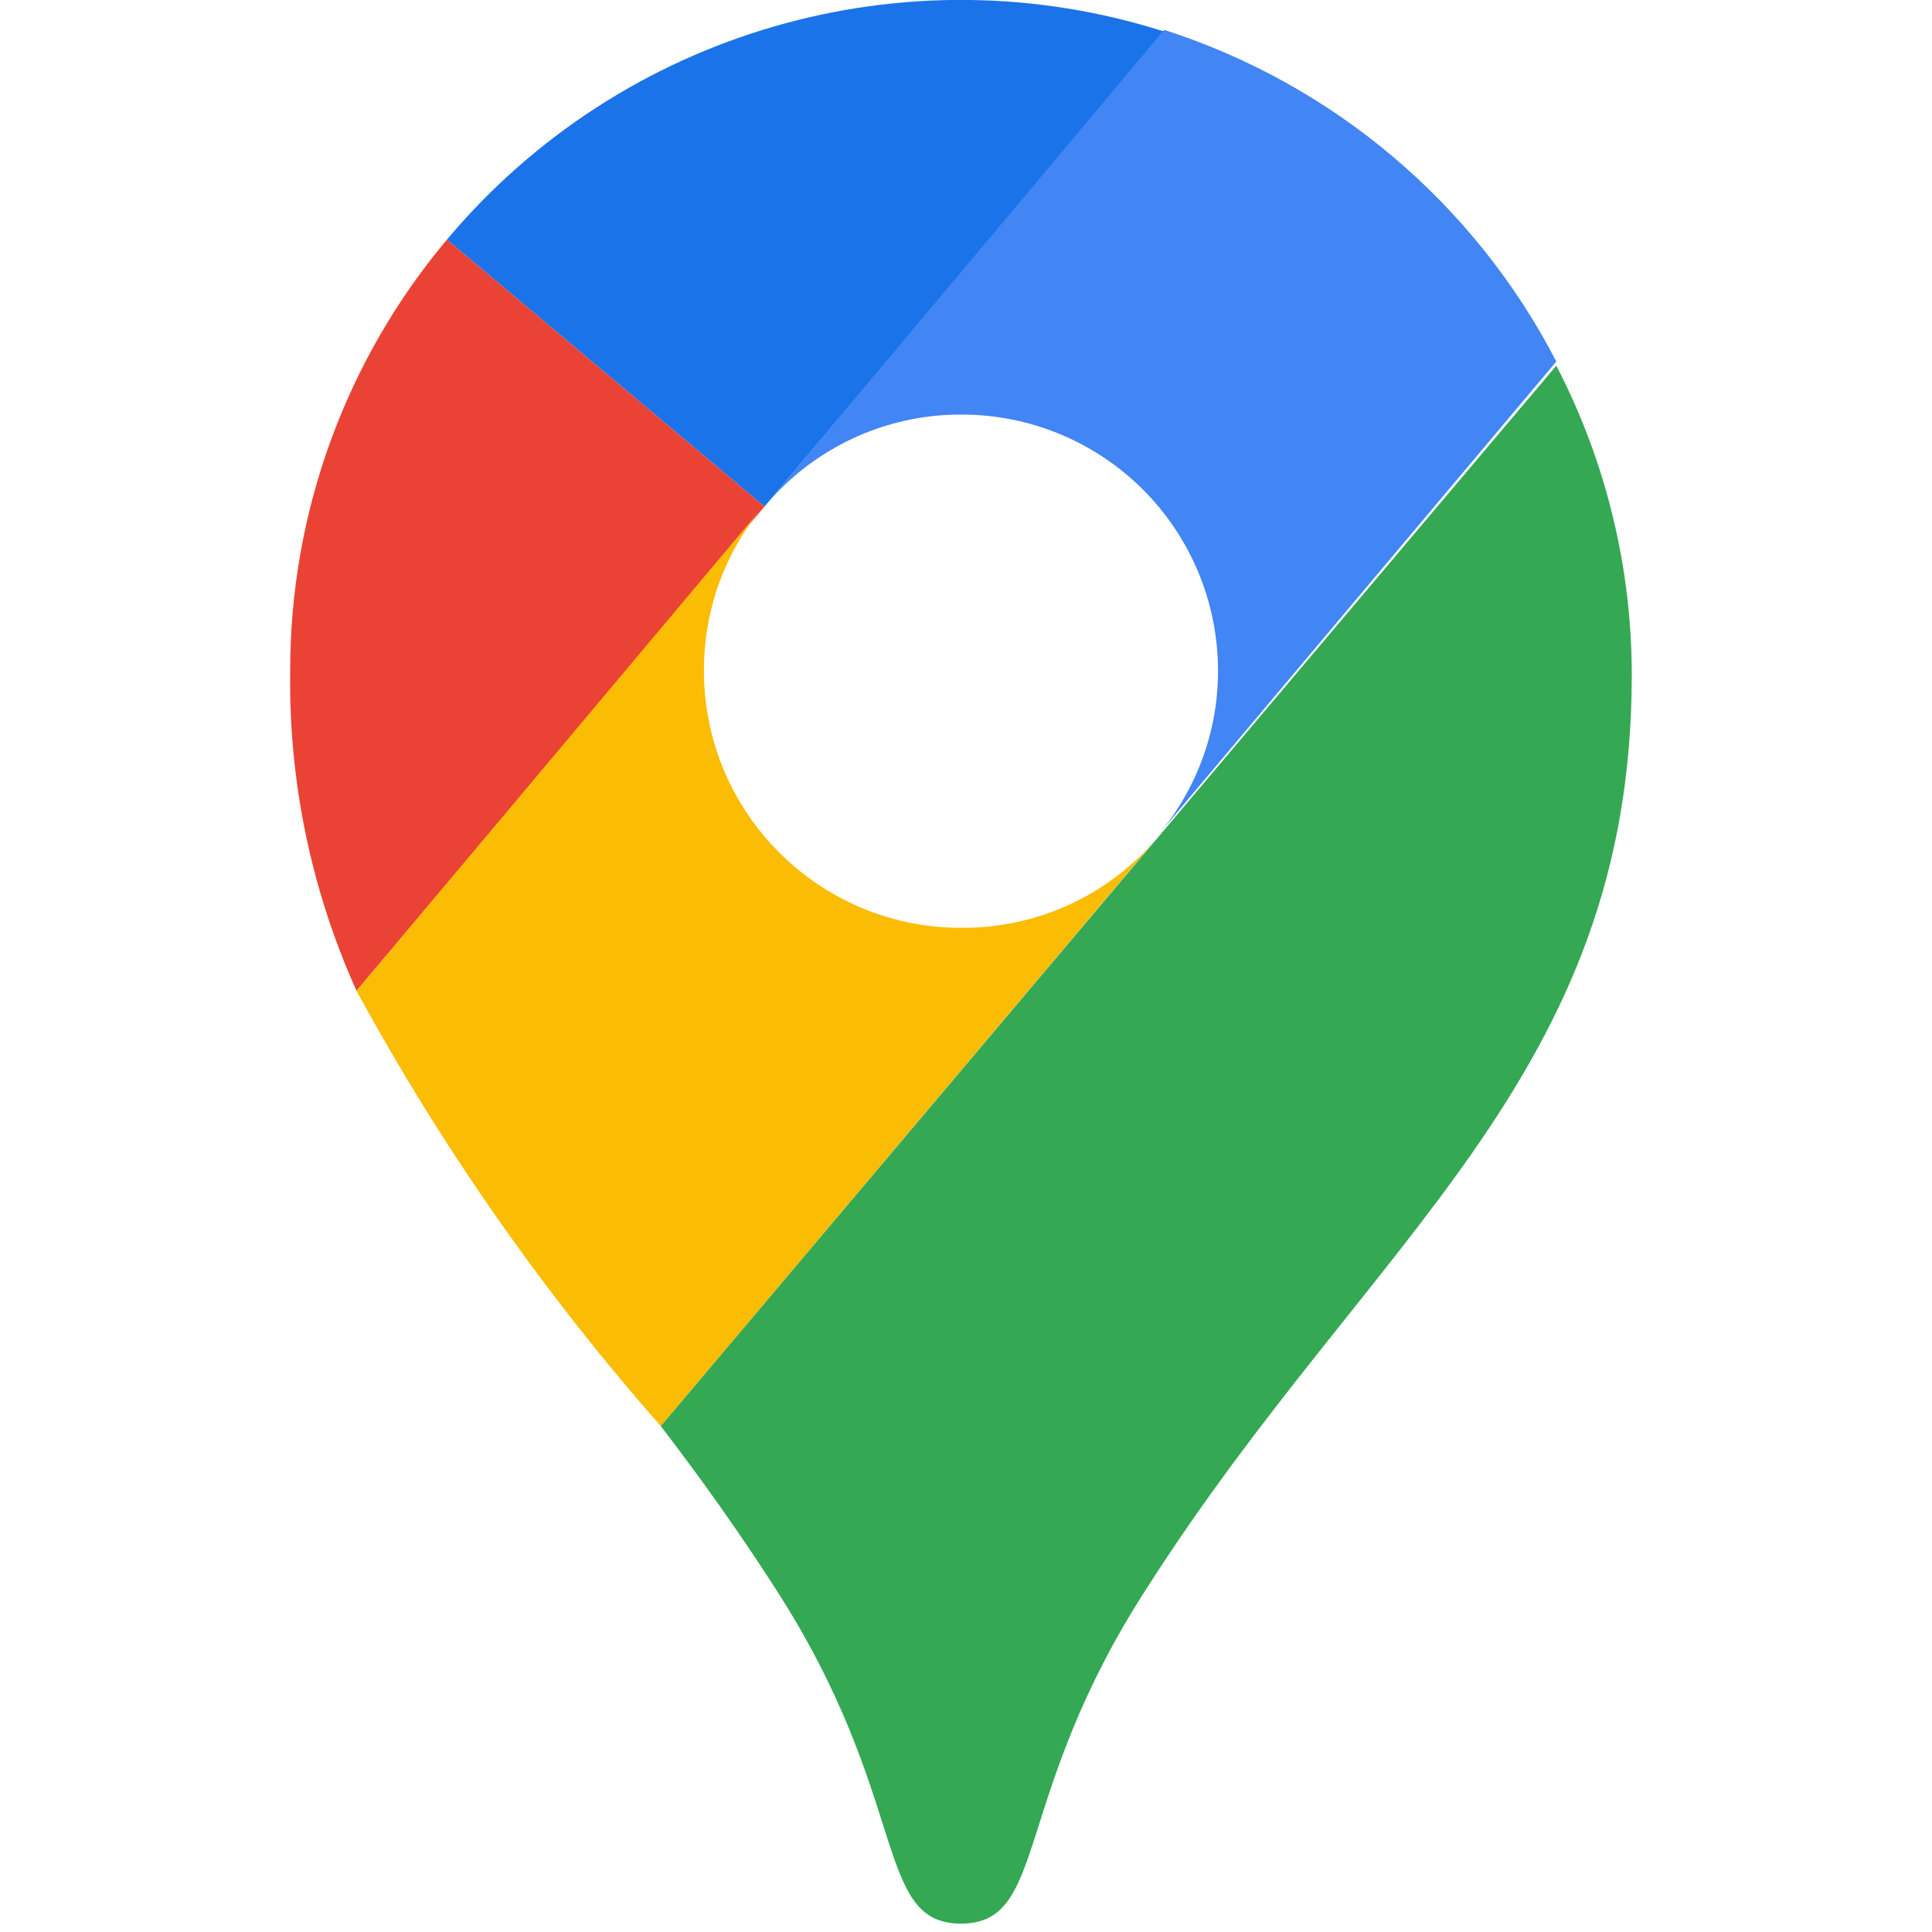
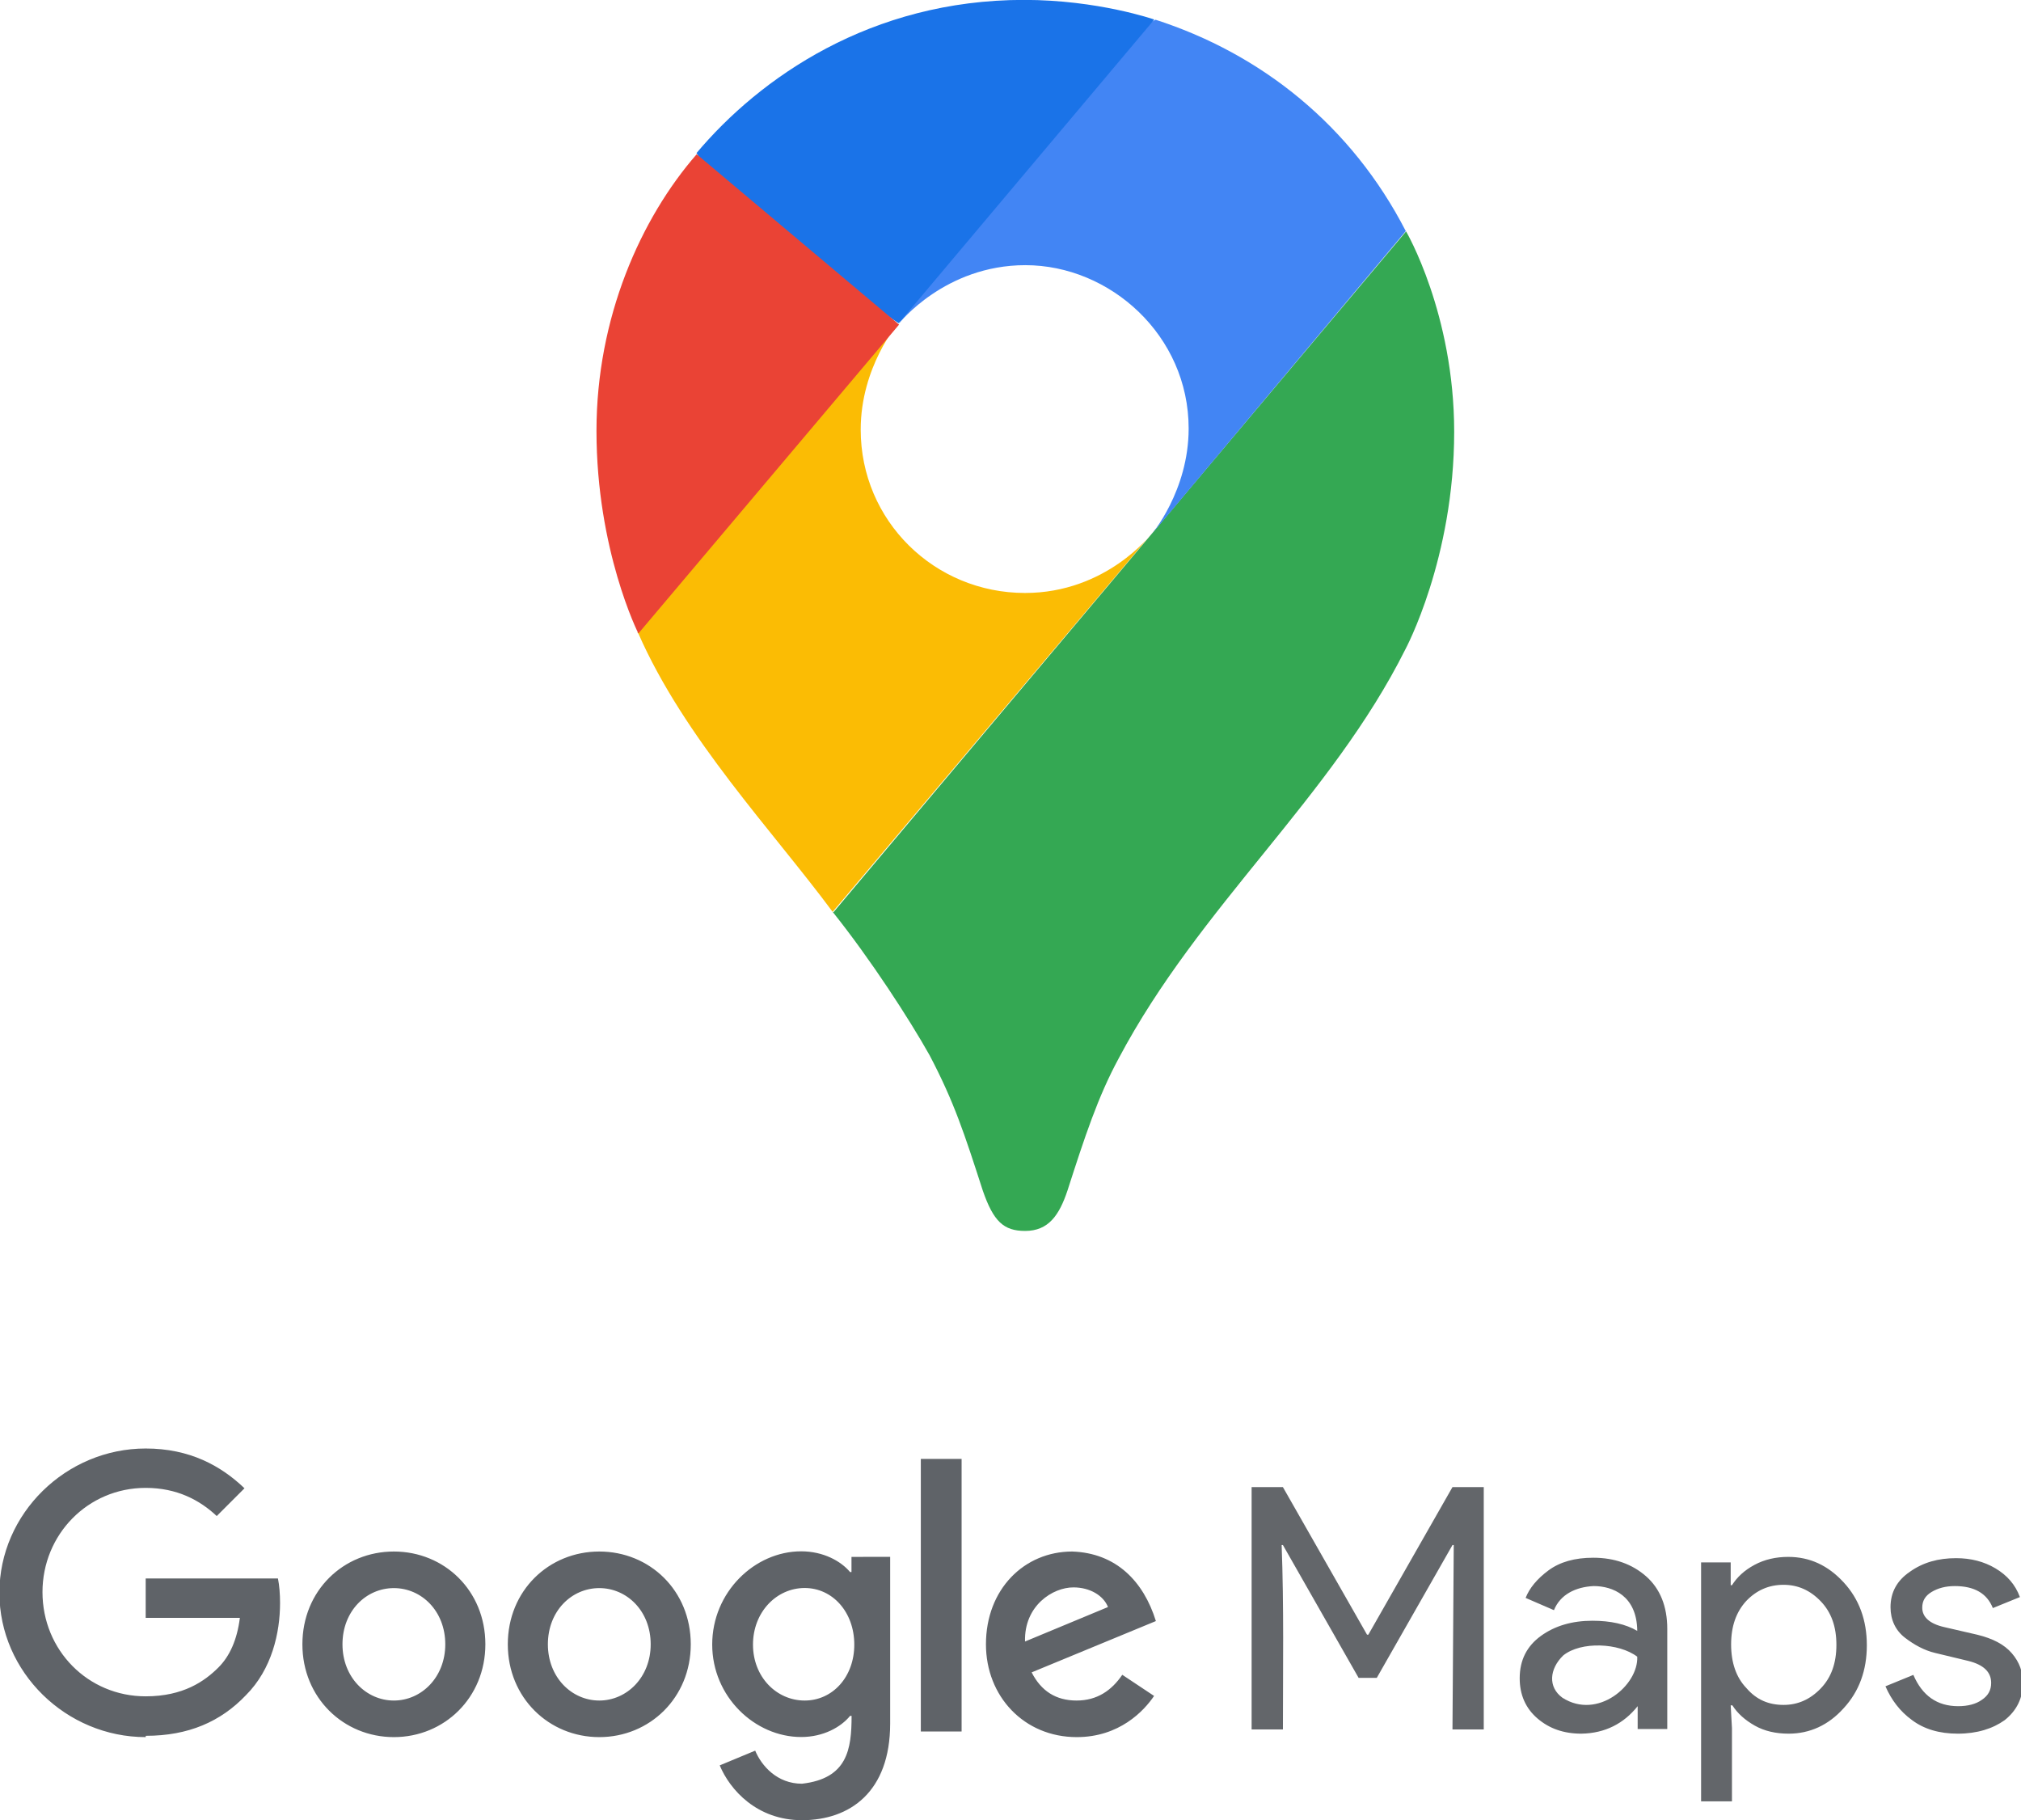
- <svg xmlns="http://www.w3.org/2000/svg" width="800px" height="800px" viewBox="0 0 24 24" id="Layer_1" data-name="Layer 1">
-   <defs>
-     <style>.cls-1{fill:#1a73e8;}.cls-2{fill:#ea4335;}.cls-3{fill:#4285f4;}.cls-4{fill:#fbbc04;}.cls-5{fill:#34a853;}</style>
-   </defs>
-   <g transform="scale(1.03, 1.03), translate(3.5, 0)">
-     <path class="cls-1" d="M14.45.78A8.09,8.09,0,0,0,5.8,3.29L9.63,6.51Z" transform="translate(-3.91 -0.4)" />
-     <path class="cls-2" d="M5.8,3.29a8.07,8.07,0,0,0-1.89,5.2,9.06,9.06,0,0,0,.8,3.86L9.63,6.51Z" transform="translate(-3.91 -0.4)" />
-     <path class="cls-3" d="M12,5.4a3.09,3.09,0,0,1,3.1,3.09,3.06,3.06,0,0,1-.74,2l4.82-5.73a8.12,8.12,0,0,0-4.73-4L9.63,6.51A3.07,3.07,0,0,1,12,5.4Z" transform="translate(-3.91 -0.4)" />
-     <path class="cls-4" d="M12,11.59a3.1,3.1,0,0,1-3.1-3.1,3.07,3.07,0,0,1,.73-2L4.71,12.35A28.67,28.67,0,0,0,8.38,17.6l6-7.11A3.07,3.07,0,0,1,12,11.59Z" transform="translate(-3.91 -0.4)" />
-     <path class="cls-5" d="M14.25,19.54c2.7-4.22,5.84-6.14,5.84-11a8.1,8.1,0,0,0-.91-3.73L8.38,17.6c.46.6.92,1.24,1.37,1.94C11.4,22.08,10.94,23.6,12,23.6S12.6,22.08,14.25,19.54Z" transform="translate(-3.91 -0.4)" />
-   </g>
+ <svg xmlns="http://www.w3.org/2000/svg" viewBox="0 0 2017 1816">
+   <path d="M1023 1638l82.8-34.4c-4.6-11.6-18.2-19.6-34.4-19.6-20.7-.1-49.4 18.2-48.4 54m97.2 33.3l31.6 21c-10.2 15.1-34.7 41.1-77.2 41.1-52.6 0-90.6-40.7-90.6-92.6 0-55.1 38.3-92.6 86.1-92.6 43.9 1.5 71.2 29.8 83.5 69.4l-124 51.2c9.5 18.6 24.2 28.1 44.9 28.1 20.6 0 35-10.2 45.5-25.6m-201 56.5h40.7v-272H919zm-66.4-86.7c0-32.6-21.8-56.5-49.5-56.5-28 0-51.6 23.9-51.6 56.5 0 32.3 23.5 55.8 51.6 55.8 27.8 0 49.5-23.5 49.5-55.8zm35.8-87.3v166c0 68.4-40.3 96.5-88 96.5-44.9 0-71.9-30.2-82.1-54.7l35.4-14.7c6.3 15.1 21.8 33 46.7 33 45.5-5.17 49.5-34.6 49.5-67.7h-1.5c-9.1 11.2-26.7 21.1-48.8 21.1-46.3 0-88.8-40.3-88.8-92.3 0-52.3 42.4-93 88.8-93 22.1 0 39.7 9.8 48.8 20.7h1.4v-15.1c0-.1 38.6-.1 38.6-.1zm-444 87c0-33.3-23.8-56.1-51.3-56.1-27.6 0-51.3 22.8-51.3 56.1 0 33 23.8 56.1 51.3 56.1s51.3-23.2 51.3-56.1m40 0c0 53.3-41 92.6-91.3 92.6s-91.3-39.3-91.3-92.6c0-53.7 41-92.6 91.3-92.6s91.3 38.9 91.3 92.6m165 0c0-33.3-23.8-56.1-51.3-56.1-27.6 0-51.3 22.8-51.3 56.1 0 33 23.8 56.1 51.3 56.1s51.3-23.2 51.3-56.1m40 0c0 53.3-41 92.6-91.3 92.6s-91.3-39.3-91.3-92.6c0-53.7 41-92.6 91.3-92.6s91.3 38.9 91.3 92.6m-544 92.6c-79.2 0-146-64.6-146-144 0-79.3 66.7-144 146-144 43.9 0 75.1 17.2 98.6 39.7l-27.7 27.7c-16.8-15.8-39.6-28.1-70.9-28.1-57.9 0-103 46.7-103 104 0 57.9 45.3 104 103 104 37.5 0 58.9-15.1 72.6-28.8 11.2-11.2 18.6-27.4 21.4-49.5h-94v-39.3h132c1.4 7 2.1 15.4 2.1 24.5 0 29.5-8.1 66-34 91.9-25.2 26.5-57.5 40.6-100 40.6" fill="#5f6368" fill-rule="evenodd" />
+   <path d="M1249.14 1725.74v-241.806h31.228l83.978 147.278h1.266l83.978-147.278h31.228v241.806H1449.6l1.266-183.992h-1.266l-75.538 132.508h-18.146l-75.538-132.508h-1.266c2.304 61.2 1.266 122.802 1.266 183.992zm329.16 4.22c-17.724 0-32.072-5.064-43.888-15.192s-17.724-23.632-17.724-40.1c0-18.146 7.174-32.072 21.1-42.2s31.228-15.192 51.484-15.192c18.146 0 33.338 3.376 44.732 10.128-.303-35.1-24.56-44.732-43.466-44.732-17.85.848-33.338 8.313-39.668 24.054l-28.274-12.238c3.798-9.706 11.394-19 22.788-27.43s26.164-12.66 44.732-12.66c21.1 0 38.824 6.33 52.75 18.568s21.1 29.962 21.1 52.328v100.014h-29.54v-22.788c-13.8 17.302-32.452 27.05-56.126 27.43zm55.704-76.804c-18.188-13.842-56.126-15.572-73.85-1.266-13.926 13.504-15.403 31.608-.844 42.2 35.195 22.577 75.96-12.576 74.694-40.934zm151.076 76.804c-12.66 0-24.054-2.532-33.76-8.018s-17.302-12.238-22.366-20.256h-1.688l1.266 22.788v73.006h-30.806v-238.43h29.54v22.788h1.266c5.064-8.018 12.238-14.77 22.366-20.256s21.522-8.018 33.76-8.018c21.522 0 39.668 8.44 55.282 25.32s23.2 37.98 23.2 62.878-7.596 45.998-23.2 62.878c-15.192 16.88-33.76 25.32-54.86 25.32zm-5.064-28.696c14.348 0 26.586-5.486 37.136-16.458s15.614-25.32 15.614-43.466-5.064-32.494-15.614-43.466-22.788-16.458-37.136-16.458c-14.77 0-27.008 5.486-37.136 16.036-10.128 10.972-15.192 25.32-15.192 43.466s5.064 32.916 15.192 43.466c10.128 11.816 22.366 16.88 37.136 16.88zm173.864 28.696c-18.568 0-33.76-4.642-45.576-13.504-12.238-8.862-20.678-20.256-26.586-33.76l27.852-11.394c8.862 20.678 23.632 31.228 44.732 31.228 9.706 0 17.724-2.1 23.632-6.33 6.33-4.22 9.284-9.706 9.284-16.88 0-10.972-7.596-18.146-22.788-21.944l-33.338-8.018c-10.55-2.532-20.678-8.018-29.962-15.192s-14.348-17.724-14.348-30.384c0-14.77 6.33-26.586 19.412-35.448 13.082-9.284 28.274-13.504 45.998-13.504 14.77 0 27.852 3.376 39.246 10.128s19.834 16.036 24.476 28.696l-27.008 10.972c-5.908-14.77-18.568-21.944-37.98-21.944-9.284 0-16.88 2.1-23.2 5.908s-9.284 8.862-9.284 15.614c0 9.284 7.174 16.036 21.944 19.412l32.916 7.596c15.614 3.798 27.008 9.706 34.604 18.568s10.972 18.568 10.972 29.54c0 14.77-5.908 27.43-18.146 37.136-11.816 8.44-27.43 13.504-46.842 13.504z" fill="#63666a" />
+   <path d="M831 909.9c37.9 47.4 76.5 107 96.7 143 24.6 46.8 34.8 78.4 53.1 135 10.7 31 20.9 40.4 42.3 40.4 23.4 0 34.1-15.8 42.3-40.4 17.1-53.1 30.3-93.5 51.2-132 80.6-152 212-260 286-408 0 0 48.7-90.4 48.7-217 0-118-48-200-48-200l-572 680z" fill="#34a853" />
+   <path d="M637 631.9c46.1 105 134 197 194 278l318-377s-44.9 58.8-126 58.8c-90.4 0-164-72-164-163 0-62.6 37.3-106 37.3-106-234 34.8-221 91.5-260 309z" fill="#fbbc04" />
+   <path d="M1153 19.6c106 34.1 196 106 250 211l-254 303s37.3-43.6 37.3-106c0-92.9-78.4-163-163-163-80.3 0-126 58.1-126 58.1 19.5-44.4 221-288 256-303z" fill="#4285f4" />
+   <path d="M695 152.9c63.2-75.2 174-153 327-153 73.9 0 130 19.6 130 19.6l-255 303c-17.2-9.33-185-140-202-170z" fill="#1a73e8" />
+   <path d="M637 631.9s-41.7-82.8-41.7-202c0-113 44.2-212 100-276l202 170-260 308z" fill="#ea4335" />
</svg>
